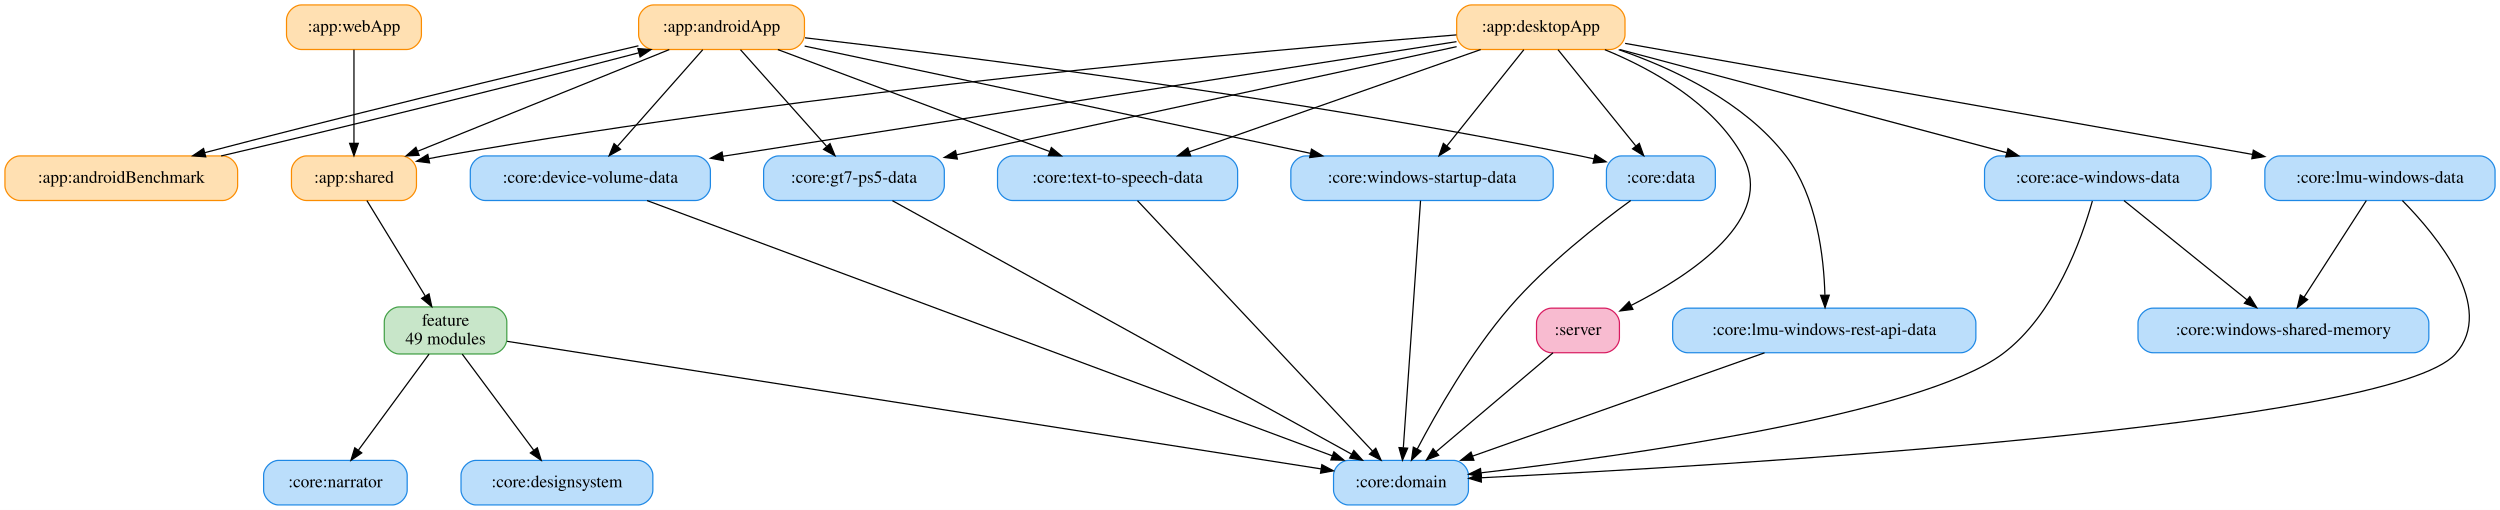
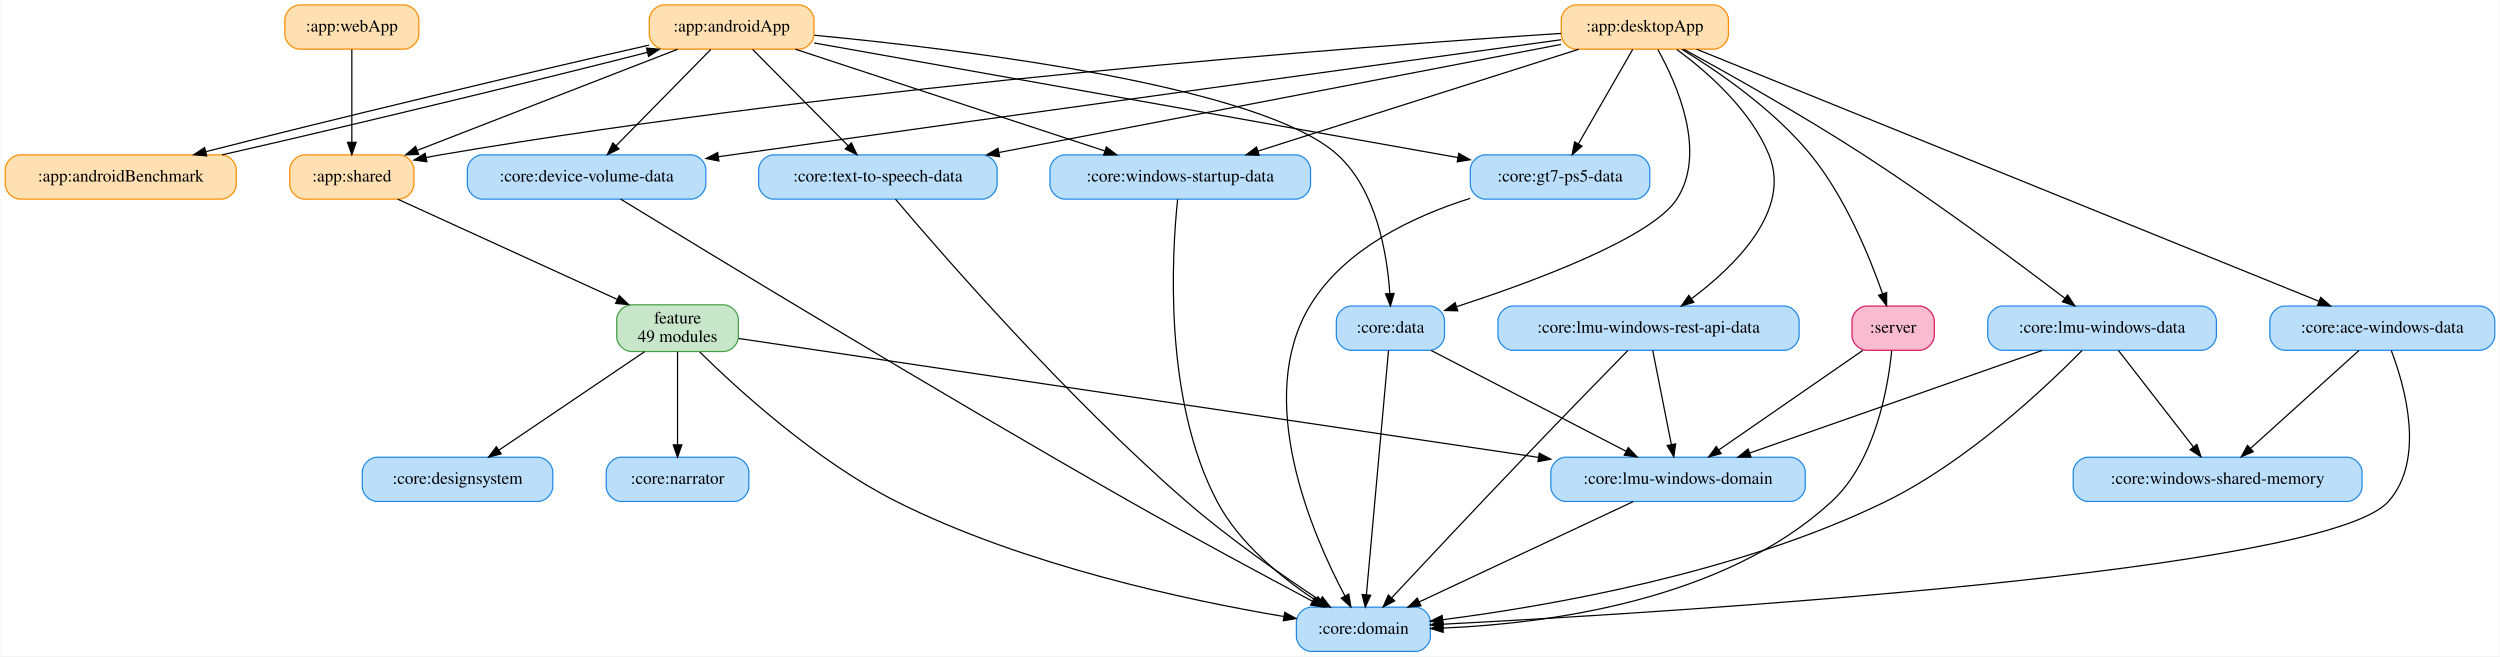
- <svg xmlns="http://www.w3.org/2000/svg" width="2020pt" height="412pt" viewBox="0.00 0.00 2020.00 412.00">
-   <g id="graph0" class="graph" transform="scale(1 1) rotate(0) translate(4 408)">
-     <polygon fill="white" stroke="transparent" points="-4,4 -4,-408 2016,-408 2016,4 -4,4" />
+ <svg xmlns="http://www.w3.org/2000/svg" width="2034pt" height="534pt" viewBox="0.00 0.00 2033.50 534.00">
+   <g id="graph0" class="graph" transform="scale(1 1) rotate(0) translate(4 530)">
+     <polygon fill="white" stroke="transparent" points="-4,4 -4,-530 2029.5,-530 2029.5,4 -4,4" />
    <g id="node1" class="node">
-       <path fill="#ffe0b2" stroke="#fb8c00" d="M634,-404C634,-404 524,-404 524,-404 518,-404 512,-398 512,-392 512,-392 512,-380 512,-380 512,-374 518,-368 524,-368 524,-368 634,-368 634,-368 640,-368 646,-374 646,-380 646,-380 646,-392 646,-392 646,-398 640,-404 634,-404" />
-       <text text-anchor="middle" x="579" y="-382.3" font-family="Times,serif" font-size="14.00">:app:androidApp</text>
+       <path fill="#ffe0b2" stroke="#fb8c00" d="M646,-526C646,-526 536,-526 536,-526 530,-526 524,-520 524,-514 524,-514 524,-502 524,-502 524,-496 530,-490 536,-490 536,-490 646,-490 646,-490 652,-490 658,-496 658,-502 658,-502 658,-514 658,-514 658,-520 652,-526 646,-526" />
+       <text text-anchor="middle" x="591" y="-504.3" font-family="Times,serif" font-size="14.00">:app:androidApp</text>
    </g>
    <g id="node2" class="node">
-       <path fill="#ffe0b2" stroke="#fb8c00" d="M176,-282C176,-282 12,-282 12,-282 6,-282 0,-276 0,-270 0,-270 0,-258 0,-258 0,-252 6,-246 12,-246 12,-246 176,-246 176,-246 182,-246 188,-252 188,-258 188,-258 188,-270 188,-270 188,-276 182,-282 176,-282" />
-       <text text-anchor="middle" x="94" y="-260.3" font-family="Times,serif" font-size="14.00">:app:androidBenchmark</text>
+       <path fill="#ffe0b2" stroke="#fb8c00" d="M176,-404C176,-404 12,-404 12,-404 6,-404 0,-398 0,-392 0,-392 0,-380 0,-380 0,-374 6,-368 12,-368 12,-368 176,-368 176,-368 182,-368 188,-374 188,-380 188,-380 188,-392 188,-392 188,-398 182,-404 176,-404" />
+       <text text-anchor="middle" x="94" y="-382.3" font-family="Times,serif" font-size="14.00">:app:androidBenchmark</text>
    </g>
    <g id="edge1" class="edge">
-       <path fill="none" stroke="black" d="M511.86,-371C419.27,-349.67 254.28,-308.97 161.52,-284.68" />
-       <polygon fill="black" stroke="black" points="162.24,-281.25 151.68,-282.09 160.46,-288.02 162.24,-281.25" />
+       <path fill="none" stroke="black" d="M523.76,-493.29C429.21,-472.03 258.81,-431.01 163.23,-406.61" />
+       <polygon fill="black" stroke="black" points="163.92,-403.18 153.37,-404.09 162.19,-409.96 163.92,-403.18" />
    </g>
    <g id="node4" class="node">
-       <path fill="#ffe0b2" stroke="#fb8c00" d="M320.5,-282C320.5,-282 243.5,-282 243.5,-282 237.5,-282 231.5,-276 231.5,-270 231.5,-270 231.5,-258 231.5,-258 231.5,-252 237.5,-246 243.5,-246 243.5,-246 320.5,-246 320.5,-246 326.5,-246 332.5,-252 332.5,-258 332.5,-258 332.5,-270 332.5,-270 332.5,-276 326.5,-282 320.5,-282" />
-       <text text-anchor="middle" x="282" y="-260.3" font-family="Times,serif" font-size="14.00">:app:shared</text>
+       <path fill="#ffe0b2" stroke="#fb8c00" d="M320.5,-404C320.5,-404 243.5,-404 243.5,-404 237.5,-404 231.5,-398 231.5,-392 231.5,-392 231.5,-380 231.5,-380 231.5,-374 237.5,-368 243.5,-368 243.5,-368 320.5,-368 320.5,-368 326.5,-368 332.5,-374 332.5,-380 332.5,-380 332.5,-392 332.5,-392 332.5,-398 326.5,-404 320.5,-404" />
+       <text text-anchor="middle" x="282" y="-382.3" font-family="Times,serif" font-size="14.00">:app:shared</text>
    </g>
    <g id="edge2" class="edge">
-       <path fill="none" stroke="black" d="M536.76,-367.93C483.21,-346.3 390.94,-309.02 333.37,-285.76" />
-       <polygon fill="black" stroke="black" points="334.67,-282.51 324.09,-282.01 332.05,-289 334.67,-282.51" />
+       <path fill="none" stroke="black" d="M547.06,-489.93C491.34,-468.3 395.35,-431.02 335.45,-407.76" />
+       <polygon fill="black" stroke="black" points="336.38,-404.36 325.79,-404.01 333.85,-410.89 336.38,-404.36" />
    </g>
    <g id="node7" class="node">
-       <path fill="#bbdefb" stroke="#1e88e5" d="M1370,-282C1370,-282 1306,-282 1306,-282 1300,-282 1294,-276 1294,-270 1294,-270 1294,-258 1294,-258 1294,-252 1300,-246 1306,-246 1306,-246 1370,-246 1370,-246 1376,-246 1382,-252 1382,-258 1382,-258 1382,-270 1382,-270 1382,-276 1376,-282 1370,-282" />
-       <text text-anchor="middle" x="1338" y="-260.3" font-family="Times,serif" font-size="14.00">:core:data</text>
+       <path fill="#bbdefb" stroke="#1e88e5" d="M1159,-281C1159,-281 1095,-281 1095,-281 1089,-281 1083,-275 1083,-269 1083,-269 1083,-257 1083,-257 1083,-251 1089,-245 1095,-245 1095,-245 1159,-245 1159,-245 1165,-245 1171,-251 1171,-257 1171,-257 1171,-269 1171,-269 1171,-275 1165,-281 1159,-281" />
+       <text text-anchor="middle" x="1127" y="-259.3" font-family="Times,serif" font-size="14.00">:core:data</text>
    </g>
    <g id="edge3" class="edge">
-       <path fill="none" stroke="black" d="M646.42,-377.46C770.93,-362.99 1045.06,-328.58 1273,-282 1276.58,-281.27 1280.26,-280.46 1283.96,-279.61" />
-       <polygon fill="black" stroke="black" points="1284.84,-283 1293.74,-277.26 1283.2,-276.19 1284.84,-283" />
+       <path fill="none" stroke="black" d="M658.28,-501.33C778.24,-489.91 1022.3,-460.27 1084,-404 1115.76,-375.03 1124.33,-323.27 1126.48,-291.45" />
+       <polygon fill="black" stroke="black" points="1129.99,-291.26 1127,-281.1 1123,-290.91 1129.99,-291.26" />
    </g>
    <g id="node9" class="node">
-       <path fill="#bbdefb" stroke="#1e88e5" d="M558,-282C558,-282 388,-282 388,-282 382,-282 376,-276 376,-270 376,-270 376,-258 376,-258 376,-252 382,-246 388,-246 388,-246 558,-246 558,-246 564,-246 570,-252 570,-258 570,-258 570,-270 570,-270 570,-276 564,-282 558,-282" />
-       <text text-anchor="middle" x="473" y="-260.3" font-family="Times,serif" font-size="14.00">:core:device-volume-data</text>
+       <path fill="#bbdefb" stroke="#1e88e5" d="M558,-404C558,-404 388,-404 388,-404 382,-404 376,-398 376,-392 376,-392 376,-380 376,-380 376,-374 382,-368 388,-368 388,-368 558,-368 558,-368 564,-368 570,-374 570,-380 570,-380 570,-392 570,-392 570,-398 564,-404 558,-404" />
+       <text text-anchor="middle" x="473" y="-382.3" font-family="Times,serif" font-size="14.00">:core:device-volume-data</text>
    </g>
    <g id="edge4" class="edge">
-       <path fill="none" stroke="black" d="M563.81,-367.81C545.79,-347.4 515.59,-313.21 495,-289.91" />
-       <polygon fill="black" stroke="black" points="497.4,-287.34 488.16,-282.16 492.16,-291.97 497.4,-287.34" />
+       <path fill="none" stroke="black" d="M574.09,-489.81C553.85,-469.22 519.82,-434.61 496.9,-411.3" />
+       <polygon fill="black" stroke="black" points="499.38,-408.84 489.88,-404.16 494.39,-413.75 499.38,-408.84" />
    </g>
    <g id="node11" class="node">
-       <path fill="#bbdefb" stroke="#1e88e5" d="M747,-282C747,-282 625,-282 625,-282 619,-282 613,-276 613,-270 613,-270 613,-258 613,-258 613,-252 619,-246 625,-246 625,-246 747,-246 747,-246 753,-246 759,-252 759,-258 759,-258 759,-270 759,-270 759,-276 753,-282 747,-282" />
-       <text text-anchor="middle" x="686" y="-260.3" font-family="Times,serif" font-size="14.00">:core:gt7-ps5-data</text>
+       <path fill="#bbdefb" stroke="#1e88e5" d="M1326,-404C1326,-404 1204,-404 1204,-404 1198,-404 1192,-398 1192,-392 1192,-392 1192,-380 1192,-380 1192,-374 1198,-368 1204,-368 1204,-368 1326,-368 1326,-368 1332,-368 1338,-374 1338,-380 1338,-380 1338,-392 1338,-392 1338,-398 1332,-404 1326,-404" />
+       <text text-anchor="middle" x="1265" y="-382.3" font-family="Times,serif" font-size="14.00">:core:gt7-ps5-data</text>
    </g>
    <g id="edge5" class="edge">
-       <path fill="none" stroke="black" d="M594.33,-367.81C612.53,-347.4 643.01,-313.21 663.79,-289.91" />
-       <polygon fill="black" stroke="black" points="666.66,-291.95 670.7,-282.16 661.43,-287.3 666.66,-291.95" />
+       <path fill="none" stroke="black" d="M658.09,-495.06C782.1,-472.98 1046.82,-425.84 1181.94,-401.79" />
+       <polygon fill="black" stroke="black" points="1182.6,-405.23 1191.83,-400.03 1181.37,-398.33 1182.6,-405.23" />
+     </g>
+     <g id="node16" class="node">
+       <path fill="#bbdefb" stroke="#1e88e5" d="M795,-404C795,-404 625,-404 625,-404 619,-404 613,-398 613,-392 613,-392 613,-380 613,-380 613,-374 619,-368 625,-368 625,-368 795,-368 795,-368 801,-368 807,-374 807,-380 807,-380 807,-392 807,-392 807,-398 801,-404 795,-404" />
+       <text text-anchor="middle" x="710" y="-382.3" font-family="Times,serif" font-size="14.00">:core:text-to-speech-data</text>
+     </g>
+     <g id="edge6" class="edge">
+       <path fill="none" stroke="black" d="M608.05,-489.81C628.46,-469.22 662.78,-434.61 685.9,-411.3" />
+       <polygon fill="black" stroke="black" points="688.43,-413.73 692.98,-404.16 683.46,-408.8 688.43,-413.73" />
+     </g>
+     <g id="node18" class="node">
+       <path fill="#bbdefb" stroke="#1e88e5" d="M1050,-404C1050,-404 862,-404 862,-404 856,-404 850,-398 850,-392 850,-392 850,-380 850,-380 850,-374 856,-368 862,-368 862,-368 1050,-368 1050,-368 1056,-368 1062,-374 1062,-380 1062,-380 1062,-392 1062,-392 1062,-398 1056,-404 1050,-404" />
+       <text text-anchor="middle" x="956" y="-382.3" font-family="Times,serif" font-size="14.00">:core:windows-startup-data</text>
+     </g>
+     <g id="edge7" class="edge">
+       <path fill="none" stroke="black" d="M642.91,-489.93C709.26,-468.12 823.99,-430.4 894.61,-407.18" />
+       <polygon fill="black" stroke="black" points="895.86,-410.45 904.27,-404.01 893.68,-403.81 895.86,-410.45" />
+     </g>
+     <g id="edge8" class="edge">
+       <path fill="none" stroke="black" d="M176.37,-404.01C273.3,-425.99 431.77,-464.21 522.37,-487.39" />
+       <polygon fill="black" stroke="black" points="521.71,-490.84 532.27,-489.93 523.45,-484.06 521.71,-490.84" />
+     </g>
+     <g id="node3" class="node">
+       <path fill="#ffe0b2" stroke="#fb8c00" d="M1390,-526C1390,-526 1278,-526 1278,-526 1272,-526 1266,-520 1266,-514 1266,-514 1266,-502 1266,-502 1266,-496 1272,-490 1278,-490 1278,-490 1390,-490 1390,-490 1396,-490 1402,-496 1402,-502 1402,-502 1402,-514 1402,-514 1402,-520 1396,-526 1390,-526" />
+       <text text-anchor="middle" x="1334" y="-504.3" font-family="Times,serif" font-size="14.00">:app:desktopApp</text>
+     </g>
+     <g id="edge9" class="edge">
+       <path fill="none" stroke="black" d="M1265.87,-502.83C1105.85,-492.4 693.85,-461.74 354,-404 350.3,-403.37 346.51,-402.66 342.69,-401.91" />
+       <polygon fill="black" stroke="black" points="343.08,-398.41 332.58,-399.79 341.65,-405.27 343.08,-398.41" />
+     </g>
+     <g id="node6" class="node">
+       <path fill="#bbdefb" stroke="#1e88e5" d="M2013.5,-281C2013.5,-281 1854.5,-281 1854.5,-281 1848.5,-281 1842.5,-275 1842.5,-269 1842.5,-269 1842.5,-257 1842.5,-257 1842.5,-251 1848.5,-245 1854.5,-245 1854.5,-245 2013.5,-245 2013.5,-245 2019.5,-245 2025.5,-251 2025.5,-257 2025.5,-257 2025.5,-269 2025.5,-269 2025.5,-275 2019.5,-281 2013.5,-281" />
+       <text text-anchor="middle" x="1934" y="-259.3" font-family="Times,serif" font-size="14.00">:core:ace-windows-data</text>
+     </g>
+     <g id="edge10" class="edge">
+       <path fill="none" stroke="black" d="M1376.19,-489.91C1483.34,-446.52 1765.73,-332.15 1882.42,-284.89" />
+       <polygon fill="black" stroke="black" points="1883.9,-288.07 1891.86,-281.07 1881.27,-281.58 1883.9,-288.07" />
+     </g>
+     <g id="edge11" class="edge">
+       <path fill="none" stroke="black" d="M1344.59,-489.65C1360.13,-461.73 1384.72,-406.1 1360,-368 1339.46,-336.34 1243.05,-300.75 1180.86,-280.49" />
+       <polygon fill="black" stroke="black" points="1181.78,-277.11 1171.19,-277.38 1179.63,-283.77 1181.78,-277.11" />
+     </g>
+     <g id="edge12" class="edge">
+       <path fill="none" stroke="black" d="M1265.86,-497.68C1135.02,-479.75 839.54,-439.13 591,-404 587.51,-403.51 583.97,-403 580.39,-402.5" />
+       <polygon fill="black" stroke="black" points="580.62,-398.99 570.23,-401.05 579.63,-405.92 580.62,-398.99" />
+     </g>
+     <g id="edge13" class="edge">
+       <path fill="none" stroke="black" d="M1324.11,-489.81C1312.53,-469.67 1293.24,-436.1 1279.85,-412.83" />
+       <polygon fill="black" stroke="black" points="1282.89,-411.09 1274.87,-404.16 1276.82,-414.57 1282.89,-411.09" />
+     </g>
+     <g id="node12" class="node">
+       <path fill="#bbdefb" stroke="#1e88e5" d="M1787,-281C1787,-281 1625,-281 1625,-281 1619,-281 1613,-275 1613,-269 1613,-269 1613,-257 1613,-257 1613,-251 1619,-245 1625,-245 1625,-245 1787,-245 1787,-245 1793,-245 1799,-251 1799,-257 1799,-257 1799,-269 1799,-269 1799,-275 1793,-281 1787,-281" />
+       <text text-anchor="middle" x="1706" y="-259.3" font-family="Times,serif" font-size="14.00">:core:lmu-windows-data</text>
+     </g>
+     <g id="edge14" class="edge">
+       <path fill="none" stroke="black" d="M1365.76,-489.89C1401.82,-470.17 1462.11,-436.32 1512,-404 1571.63,-365.37 1638.19,-315.85 1675.8,-287.25" />
+       <polygon fill="black" stroke="black" points="1677.99,-289.98 1683.82,-281.13 1673.74,-284.42 1677.99,-289.98" />
+     </g>
+     <g id="node14" class="node">
+       <path fill="#bbdefb" stroke="#1e88e5" d="M1447.5,-281C1447.5,-281 1226.5,-281 1226.5,-281 1220.5,-281 1214.5,-275 1214.5,-269 1214.5,-269 1214.5,-257 1214.5,-257 1214.5,-251 1220.5,-245 1226.5,-245 1226.5,-245 1447.5,-245 1447.5,-245 1453.5,-245 1459.5,-251 1459.5,-257 1459.5,-257 1459.5,-269 1459.5,-269 1459.5,-275 1453.5,-281 1447.5,-281" />
+       <text text-anchor="middle" x="1337" y="-259.3" font-family="Times,serif" font-size="14.00">:core:lmu-windows-rest-api-data</text>
+     </g>
+     <g id="edge15" class="edge">
+       <path fill="none" stroke="black" d="M1360.03,-489.72C1384.63,-471.67 1419.94,-440.86 1435,-404 1453.59,-358.49 1407.05,-313.23 1371.91,-286.97" />
+       <polygon fill="black" stroke="black" points="1373.87,-284.07 1363.72,-281.03 1369.76,-289.74 1373.87,-284.07" />
+     </g>
+     <g id="edge16" class="edge">
+       <path fill="none" stroke="black" d="M1265.73,-493.87C1155.12,-472.6 936.28,-430.51 808.7,-405.98" />
+       <polygon fill="black" stroke="black" points="809.02,-402.48 798.54,-404.03 807.7,-409.35 809.02,-402.48" />
+     </g>
+     <g id="edge17" class="edge">
+       <path fill="none" stroke="black" d="M1280.24,-489.93C1211.38,-468.07 1092.23,-430.25 1019.13,-407.04" />
+       <polygon fill="black" stroke="black" points="1020.16,-403.7 1009.57,-404.01 1018.04,-410.37 1020.16,-403.7" />
+     </g>
+     <g id="node19" class="node">
+       <path fill="#f8bbd0" stroke="#d81b60" d="M1557.5,-281C1557.5,-281 1514.5,-281 1514.5,-281 1508.5,-281 1502.5,-275 1502.5,-269 1502.5,-269 1502.5,-257 1502.5,-257 1502.5,-251 1508.5,-245 1514.5,-245 1514.5,-245 1557.5,-245 1557.5,-245 1563.5,-245 1569.5,-251 1569.5,-257 1569.5,-257 1569.5,-269 1569.5,-269 1569.5,-275 1563.5,-281 1557.5,-281" />
+       <text text-anchor="middle" x="1536" y="-259.3" font-family="Times,serif" font-size="14.00">:server</text>
+     </g>
+     <g id="edge18" class="edge">
+       <path fill="none" stroke="black" d="M1364.16,-489.85C1393.95,-471.68 1439.24,-440.6 1469,-404 1497.13,-369.4 1516.89,-321.03 1527.35,-291.15" />
+       <polygon fill="black" stroke="black" points="1530.75,-292 1530.66,-281.41 1524.13,-289.75 1530.75,-292" />
+     </g>
+     <g id="node20" class="node">
+       <path fill="#c8e6c9" stroke="#43a047" d="M584.5,-282C584.5,-282 509.5,-282 509.5,-282 503.5,-282 497.5,-276 497.5,-270 497.5,-270 497.5,-256 497.5,-256 497.5,-250 503.5,-244 509.5,-244 509.5,-244 584.5,-244 584.5,-244 590.5,-244 596.5,-250 596.5,-256 596.5,-256 596.5,-270 596.5,-270 596.5,-276 590.5,-282 584.5,-282" />
+       <text text-anchor="middle" x="547" y="-266.8" font-family="Times,serif" font-size="14.00">feature</text>
+       <text text-anchor="middle" x="547" y="-251.8" font-family="Times,serif" font-size="14.00">49 modules</text>
+     </g>
+     <g id="edge19" class="edge">
+       <path fill="none" stroke="black" d="M319.41,-367.92C366.15,-346.58 446.25,-310 497.89,-286.42" />
+       <polygon fill="black" stroke="black" points="499.55,-289.52 507.19,-282.18 496.64,-283.15 499.55,-289.52" />
+     </g>
+     <g id="node5" class="node">
+       <path fill="#ffe0b2" stroke="#fb8c00" d="M324.5,-526C324.5,-526 239.5,-526 239.5,-526 233.5,-526 227.5,-520 227.5,-514 227.5,-514 227.5,-502 227.5,-502 227.5,-496 233.5,-490 239.5,-490 239.5,-490 324.5,-490 324.5,-490 330.5,-490 336.5,-496 336.5,-502 336.5,-502 336.5,-514 336.5,-514 336.5,-520 330.5,-526 324.5,-526" />
+       <text text-anchor="middle" x="282" y="-504.3" font-family="Times,serif" font-size="14.00">:app:webApp</text>
+     </g>
+     <g id="edge20" class="edge">
+       <path fill="none" stroke="black" d="M282,-489.81C282,-470.11 282,-437.58 282,-414.39" />
+       <polygon fill="black" stroke="black" points="285.5,-414.16 282,-404.16 278.5,-414.16 285.5,-414.16" />
+     </g>
+     <g id="node10" class="node">
+       <path fill="#bbdefb" stroke="#1e88e5" d="M1147.5,-36C1147.5,-36 1062.5,-36 1062.5,-36 1056.5,-36 1050.5,-30 1050.5,-24 1050.5,-24 1050.5,-12 1050.5,-12 1050.5,-6 1056.5,0 1062.5,0 1062.5,0 1147.5,0 1147.5,0 1153.5,0 1159.5,-6 1159.5,-12 1159.5,-12 1159.5,-24 1159.5,-24 1159.5,-30 1153.5,-36 1147.5,-36" />
+       <text text-anchor="middle" x="1105" y="-14.3" font-family="Times,serif" font-size="14.00">:core:domain</text>
+     </g>
+     <g id="edge21" class="edge">
+       <path fill="none" stroke="black" d="M1941.28,-244.86C1952.39,-215.7 1969.29,-156.26 1939,-122 1888.14,-64.48 1356.94,-31.91 1169.8,-22.15" />
+       <polygon fill="black" stroke="black" points="1169.73,-18.64 1159.56,-21.62 1169.37,-25.63 1169.73,-18.64" />
+     </g>
+     <g id="node17" class="node">
+       <path fill="#bbdefb" stroke="#1e88e5" d="M1905.5,-158C1905.5,-158 1694.5,-158 1694.5,-158 1688.5,-158 1682.5,-152 1682.5,-146 1682.5,-146 1682.5,-134 1682.5,-134 1682.5,-128 1688.5,-122 1694.5,-122 1694.5,-122 1905.5,-122 1905.5,-122 1911.5,-122 1917.5,-128 1917.5,-134 1917.5,-134 1917.5,-146 1917.5,-146 1917.5,-152 1911.5,-158 1905.5,-158" />
+       <text text-anchor="middle" x="1800" y="-136.3" font-family="Times,serif" font-size="14.00">:core:windows-shared-memory</text>
+     </g>
+     <g id="edge22" class="edge">
+       <path fill="none" stroke="black" d="M1915.09,-244.92C1892.07,-224.14 1853.06,-188.91 1826.92,-165.31" />
+       <polygon fill="black" stroke="black" points="1829.02,-162.49 1819.25,-158.38 1824.33,-167.68 1829.02,-162.49" />
+     </g>
+     <g id="edge23" class="edge">
+       <path fill="none" stroke="black" d="M1125.45,-244.91C1121.69,-203.35 1112.03,-96.67 1107.46,-46.22" />
+       <polygon fill="black" stroke="black" points="1110.93,-45.71 1106.55,-36.07 1103.96,-46.34 1110.93,-45.71" />
+     </g>
+     <g id="node13" class="node">
+       <path fill="#bbdefb" stroke="#1e88e5" d="M1452.5,-158C1452.5,-158 1269.5,-158 1269.5,-158 1263.5,-158 1257.5,-152 1257.5,-146 1257.5,-146 1257.5,-134 1257.5,-134 1257.5,-128 1263.5,-122 1269.5,-122 1269.5,-122 1452.5,-122 1452.5,-122 1458.5,-122 1464.5,-128 1464.5,-134 1464.5,-134 1464.5,-146 1464.5,-146 1464.5,-152 1458.5,-158 1452.5,-158" />
+       <text text-anchor="middle" x="1361" y="-136.3" font-family="Times,serif" font-size="14.00">:core:lmu-windows-domain</text>
+     </g>
+     <g id="edge24" class="edge">
+       <path fill="none" stroke="black" d="M1160.03,-244.92C1201.64,-223.41 1273.18,-186.41 1318.73,-162.86" />
+       <polygon fill="black" stroke="black" points="1320.48,-165.89 1327.76,-158.19 1317.27,-159.67 1320.48,-165.89" />
+     </g>
+     <g id="node8" class="node">
+       <path fill="#bbdefb" stroke="#1e88e5" d="M433.5,-158C433.5,-158 302.5,-158 302.5,-158 296.5,-158 290.5,-152 290.5,-146 290.5,-146 290.5,-134 290.5,-134 290.5,-128 296.5,-122 302.5,-122 302.5,-122 433.5,-122 433.5,-122 439.5,-122 445.5,-128 445.5,-134 445.5,-134 445.5,-146 445.5,-146 445.5,-152 439.5,-158 433.5,-158" />
+       <text text-anchor="middle" x="368" y="-136.3" font-family="Times,serif" font-size="14.00">:core:designsystem</text>
+     </g>
+     <g id="edge25" class="edge">
+       <path fill="none" stroke="black" d="M500.7,-367.99C569.99,-325.57 756.63,-212 915,-122 965.74,-93.17 1024.96,-61.35 1063.62,-40.82" />
+       <polygon fill="black" stroke="black" points="1065.31,-43.88 1072.51,-36.11 1062.04,-37.7 1065.31,-43.88" />
+     </g>
+     <g id="edge26" class="edge">
+       <path fill="none" stroke="black" d="M1191.79,-368.59C1145.86,-354.11 1090.17,-327.89 1062,-282 1015.27,-205.88 1063.47,-95 1090,-45.07" />
+       <polygon fill="black" stroke="black" points="1093.12,-46.66 1094.83,-36.21 1086.98,-43.32 1093.12,-46.66" />
+     </g>
+     <g id="edge27" class="edge">
+       <path fill="none" stroke="black" d="M1689.77,-244.91C1660.63,-215.28 1596.29,-154.42 1530,-122 1410.56,-63.58 1255.64,-36.89 1169.68,-25.85" />
+       <polygon fill="black" stroke="black" points="1169.9,-22.35 1159.55,-24.58 1169.03,-29.3 1169.9,-22.35" />
+     </g>
+     <g id="edge28" class="edge">
+       <path fill="none" stroke="black" d="M1657.3,-244.92C1594.72,-222.97 1486.19,-184.91 1419.29,-161.44" />
+       <polygon fill="black" stroke="black" points="1420.32,-158.1 1409.73,-158.09 1418.01,-164.7 1420.32,-158.1" />
+     </g>
+     <g id="edge29" class="edge">
+       <path fill="none" stroke="black" d="M1719.27,-244.92C1735.13,-224.5 1761.84,-190.12 1780.16,-166.54" />
+       <polygon fill="black" stroke="black" points="1783.12,-168.43 1786.49,-158.38 1777.6,-164.13 1783.12,-168.43" />
+     </g>
+     <g id="edge30" class="edge">
+       <path fill="none" stroke="black" d="M1324.59,-121.93C1278.82,-100.48 1200.21,-63.63 1150.51,-40.33" />
+       <polygon fill="black" stroke="black" points="1151.82,-37.08 1141.28,-36.01 1148.85,-43.42 1151.82,-37.08" />
+     </g>
+     <g id="edge31" class="edge">
+       <path fill="none" stroke="black" d="M1320.12,-244.78C1300,-224.21 1265.4,-188.74 1236,-158 1197.87,-118.14 1153.97,-71.39 1127.91,-43.53" />
+       <polygon fill="black" stroke="black" points="1130.44,-41.11 1121.05,-36.2 1125.33,-45.89 1130.44,-41.11" />
+     </g>
+     <g id="edge32" class="edge">
+       <path fill="none" stroke="black" d="M1340.39,-244.92C1344.33,-225.04 1350.9,-191.92 1355.56,-168.42" />
+       <polygon fill="black" stroke="black" points="1359.04,-168.87 1357.55,-158.38 1352.17,-167.51 1359.04,-168.87" />
    </g>
    <g id="node15" class="node">
-       <path fill="#bbdefb" stroke="#1e88e5" d="M984,-282C984,-282 814,-282 814,-282 808,-282 802,-276 802,-270 802,-270 802,-258 802,-258 802,-252 808,-246 814,-246 814,-246 984,-246 984,-246 990,-246 996,-252 996,-258 996,-258 996,-270 996,-270 996,-276 990,-282 984,-282" />
-       <text text-anchor="middle" x="899" y="-260.3" font-family="Times,serif" font-size="14.00">:core:text-to-speech-data</text>
-     </g>
-     <g id="edge6" class="edge">
-       <path fill="none" stroke="black" d="M624.51,-367.93C682.33,-346.25 782.03,-308.86 844.03,-285.61" />
-       <polygon fill="black" stroke="black" points="845.51,-288.8 853.65,-282.01 843.06,-282.24 845.51,-288.8" />
-     </g>
-     <g id="node17" class="node">
-       <path fill="#bbdefb" stroke="#1e88e5" d="M1239,-282C1239,-282 1051,-282 1051,-282 1045,-282 1039,-276 1039,-270 1039,-270 1039,-258 1039,-258 1039,-252 1045,-246 1051,-246 1051,-246 1239,-246 1239,-246 1245,-246 1251,-252 1251,-258 1251,-258 1251,-270 1251,-270 1251,-276 1245,-282 1239,-282" />
-       <text text-anchor="middle" x="1145" y="-260.3" font-family="Times,serif" font-size="14.00">:core:windows-startup-data</text>
-     </g>
-     <g id="edge7" class="edge">
-       <path fill="none" stroke="black" d="M646.15,-370.76C747.77,-349.22 940.8,-308.29 1054.65,-284.16" />
-       <polygon fill="black" stroke="black" points="1055.68,-287.51 1064.74,-282.02 1054.23,-280.67 1055.68,-287.51" />
-     </g>
-     <g id="edge8" class="edge">
-       <path fill="none" stroke="black" d="M174.67,-282.01C269.3,-303.97 423.74,-342.13 512.06,-365.32" />
-       <polygon fill="black" stroke="black" points="511.41,-368.77 521.97,-367.93 513.19,-362 511.41,-368.77" />
-     </g>
-     <g id="node3" class="node">
-       <path fill="#ffe0b2" stroke="#fb8c00" d="M1297,-404C1297,-404 1185,-404 1185,-404 1179,-404 1173,-398 1173,-392 1173,-392 1173,-380 1173,-380 1173,-374 1179,-368 1185,-368 1185,-368 1297,-368 1297,-368 1303,-368 1309,-374 1309,-380 1309,-380 1309,-392 1309,-392 1309,-398 1303,-404 1297,-404" />
-       <text text-anchor="middle" x="1241" y="-382.3" font-family="Times,serif" font-size="14.00">:app:desktopApp</text>
-     </g>
-     <g id="edge9" class="edge">
-       <path fill="none" stroke="black" d="M1172.73,-379.8C1023.45,-367.82 657.1,-335.19 354,-282 350.3,-281.35 346.51,-280.63 342.7,-279.86" />
-       <polygon fill="black" stroke="black" points="343.1,-276.37 332.59,-277.72 341.65,-283.22 343.1,-276.37" />
-     </g>
-     <g id="node6" class="node">
-       <path fill="#bbdefb" stroke="#1e88e5" d="M1770.5,-282C1770.5,-282 1611.5,-282 1611.5,-282 1605.5,-282 1599.5,-276 1599.5,-270 1599.5,-270 1599.5,-258 1599.5,-258 1599.5,-252 1605.5,-246 1611.5,-246 1611.5,-246 1770.5,-246 1770.5,-246 1776.5,-246 1782.5,-252 1782.5,-258 1782.5,-258 1782.5,-270 1782.5,-270 1782.5,-276 1776.5,-282 1770.5,-282" />
-       <text text-anchor="middle" x="1691" y="-260.3" font-family="Times,serif" font-size="14.00">:core:ace-windows-data</text>
-     </g>
-     <g id="edge10" class="edge">
-       <path fill="none" stroke="black" d="M1305,-367.93C1387.47,-345.94 1530.56,-307.78 1617.44,-284.62" />
-       <polygon fill="black" stroke="black" points="1618.46,-287.97 1627.22,-282.01 1616.66,-281.2 1618.46,-287.97" />
-     </g>
-     <g id="edge11" class="edge">
-       <path fill="none" stroke="black" d="M1254.9,-367.81C1271.32,-347.49 1298.79,-313.51 1317.62,-290.21" />
-       <polygon fill="black" stroke="black" points="1320.56,-292.14 1324.13,-282.16 1315.12,-287.74 1320.56,-292.14" />
-     </g>
-     <g id="edge12" class="edge">
-       <path fill="none" stroke="black" d="M1172.85,-374.35C1038.9,-353.42 740.46,-306.79 579.99,-281.72" />
-       <polygon fill="black" stroke="black" points="580.51,-278.26 570.09,-280.17 579.43,-285.17 580.51,-278.26" />
-     </g>
-     <g id="edge13" class="edge">
-       <path fill="none" stroke="black" d="M1172.95,-370.29C1071.05,-348.26 879.1,-306.75 769.08,-282.96" />
-       <polygon fill="black" stroke="black" points="769.53,-279.48 759.02,-280.79 768.05,-286.32 769.53,-279.48" />
-     </g>
-     <g id="node12" class="node">
-       <path fill="#bbdefb" stroke="#1e88e5" d="M2000,-282C2000,-282 1838,-282 1838,-282 1832,-282 1826,-276 1826,-270 1826,-270 1826,-258 1826,-258 1826,-252 1832,-246 1838,-246 1838,-246 2000,-246 2000,-246 2006,-246 2012,-252 2012,-258 2012,-258 2012,-270 2012,-270 2012,-276 2006,-282 2000,-282" />
-       <text text-anchor="middle" x="1919" y="-260.3" font-family="Times,serif" font-size="14.00">:core:lmu-windows-data</text>
-     </g>
-     <g id="edge14" class="edge">
-       <path fill="none" stroke="black" d="M1309.11,-372.94C1428.4,-351.83 1675.74,-308.06 1816.02,-283.23" />
-       <polygon fill="black" stroke="black" points="1816.7,-286.66 1825.94,-281.47 1815.48,-279.77 1816.7,-286.66" />
-     </g>
-     <g id="node13" class="node">
-       <path fill="#bbdefb" stroke="#1e88e5" d="M1580.5,-159C1580.5,-159 1359.5,-159 1359.5,-159 1353.5,-159 1347.5,-153 1347.5,-147 1347.5,-147 1347.5,-135 1347.5,-135 1347.5,-129 1353.5,-123 1359.5,-123 1359.5,-123 1580.5,-123 1580.5,-123 1586.5,-123 1592.5,-129 1592.5,-135 1592.5,-135 1592.5,-147 1592.5,-147 1592.5,-153 1586.5,-159 1580.5,-159" />
-       <text text-anchor="middle" x="1470" y="-137.3" font-family="Times,serif" font-size="14.00">:core:lmu-windows-rest-api-data</text>
-     </g>
-     <g id="edge15" class="edge">
-       <path fill="none" stroke="black" d="M1303.9,-367.88C1348.25,-352.57 1405.5,-325.65 1439,-282 1464.11,-249.28 1469.7,-200.29 1470.52,-169.78" />
-       <polygon fill="black" stroke="black" points="1474.03,-169.48 1470.64,-159.44 1467.03,-169.4 1474.03,-169.48" />
-     </g>
-     <g id="edge16" class="edge">
-       <path fill="none" stroke="black" d="M1192.36,-367.93C1130.32,-346.16 1023.13,-308.56 956.93,-285.33" />
-       <polygon fill="black" stroke="black" points="958.06,-282.02 947.47,-282.01 955.75,-288.62 958.06,-282.02" />
-     </g>
-     <g id="edge17" class="edge">
-       <path fill="none" stroke="black" d="M1227.25,-367.81C1210.99,-347.49 1183.81,-313.51 1165.17,-290.21" />
-       <polygon fill="black" stroke="black" points="1167.71,-287.78 1158.73,-282.16 1162.24,-292.16 1167.71,-287.78" />
-     </g>
-     <g id="node18" class="node">
-       <path fill="#f8bbd0" stroke="#d81b60" d="M1292.5,-159C1292.5,-159 1249.5,-159 1249.5,-159 1243.5,-159 1237.5,-153 1237.5,-147 1237.5,-147 1237.5,-135 1237.5,-135 1237.5,-129 1243.5,-123 1249.5,-123 1249.5,-123 1292.5,-123 1292.5,-123 1298.5,-123 1304.5,-129 1304.5,-135 1304.5,-135 1304.5,-147 1304.5,-147 1304.5,-153 1298.5,-159 1292.5,-159" />
-       <text text-anchor="middle" x="1271" y="-137.3" font-family="Times,serif" font-size="14.00">:server</text>
-     </g>
-     <g id="edge18" class="edge">
-       <path fill="none" stroke="black" d="M1292.75,-367.84C1331.05,-352.1 1380.49,-324.66 1404,-282 1431.74,-231.66 1362.67,-185.95 1314.02,-161.25" />
-       <polygon fill="black" stroke="black" points="1315.41,-158.04 1304.9,-156.74 1312.31,-164.31 1315.41,-158.04" />
-     </g>
-     <g id="node19" class="node">
-       <path fill="#c8e6c9" stroke="#43a047" d="M393.5,-160C393.5,-160 318.5,-160 318.5,-160 312.5,-160 306.5,-154 306.5,-148 306.5,-148 306.5,-134 306.5,-134 306.5,-128 312.5,-122 318.5,-122 318.5,-122 393.5,-122 393.5,-122 399.5,-122 405.5,-128 405.5,-134 405.5,-134 405.5,-148 405.5,-148 405.5,-154 399.5,-160 393.5,-160" />
-       <text text-anchor="middle" x="356" y="-144.8" font-family="Times,serif" font-size="14.00">feature</text>
-       <text text-anchor="middle" x="356" y="-129.8" font-family="Times,serif" font-size="14.00">49 modules</text>
-     </g>
-     <g id="edge19" class="edge">
-       <path fill="none" stroke="black" d="M292.45,-245.92C304.69,-225.91 325.12,-192.5 339.51,-168.97" />
-       <polygon fill="black" stroke="black" points="342.65,-170.54 344.88,-160.18 336.68,-166.88 342.65,-170.54" />
-     </g>
-     <g id="node5" class="node">
-       <path fill="#ffe0b2" stroke="#fb8c00" d="M324.5,-404C324.5,-404 239.5,-404 239.5,-404 233.5,-404 227.5,-398 227.5,-392 227.5,-392 227.5,-380 227.5,-380 227.5,-374 233.5,-368 239.5,-368 239.5,-368 324.5,-368 324.5,-368 330.5,-368 336.5,-374 336.5,-380 336.5,-380 336.5,-392 336.5,-392 336.5,-398 330.5,-404 324.5,-404" />
-       <text text-anchor="middle" x="282" y="-382.3" font-family="Times,serif" font-size="14.00">:app:webApp</text>
-     </g>
-     <g id="edge20" class="edge">
-       <path fill="none" stroke="black" d="M282,-367.81C282,-348.11 282,-315.58 282,-292.39" />
-       <polygon fill="black" stroke="black" points="285.5,-292.16 282,-282.16 278.5,-292.16 285.5,-292.16" />
-     </g>
-     <g id="node10" class="node">
-       <path fill="#bbdefb" stroke="#1e88e5" d="M1170.5,-36C1170.5,-36 1085.5,-36 1085.5,-36 1079.5,-36 1073.5,-30 1073.5,-24 1073.5,-24 1073.5,-12 1073.5,-12 1073.5,-6 1079.5,0 1085.5,0 1085.5,0 1170.5,0 1170.5,0 1176.5,0 1182.5,-6 1182.5,-12 1182.5,-12 1182.5,-24 1182.5,-24 1182.5,-30 1176.5,-36 1170.5,-36" />
-       <text text-anchor="middle" x="1128" y="-14.3" font-family="Times,serif" font-size="14.00">:core:domain</text>
-     </g>
-     <g id="edge21" class="edge">
-       <path fill="none" stroke="black" d="M1686.63,-245.55C1678.1,-215.33 1656.29,-153.48 1614,-122 1547.85,-72.76 1309.34,-39.61 1192.89,-25.99" />
-       <polygon fill="black" stroke="black" points="1193.02,-22.48 1182.68,-24.81 1192.22,-29.43 1193.02,-22.48" />
-     </g>
-     <g id="node16" class="node">
-       <path fill="#bbdefb" stroke="#1e88e5" d="M1946.5,-159C1946.5,-159 1735.5,-159 1735.5,-159 1729.5,-159 1723.5,-153 1723.5,-147 1723.5,-147 1723.5,-135 1723.5,-135 1723.5,-129 1729.5,-123 1735.5,-123 1735.5,-123 1946.5,-123 1946.5,-123 1952.5,-123 1958.5,-129 1958.5,-135 1958.5,-135 1958.5,-147 1958.5,-147 1958.5,-153 1952.5,-159 1946.5,-159" />
-       <text text-anchor="middle" x="1841" y="-137.3" font-family="Times,serif" font-size="14.00">:core:windows-shared-memory</text>
-     </g>
-     <g id="edge22" class="edge">
-       <path fill="none" stroke="black" d="M1712.17,-245.92C1738.16,-224.96 1782.36,-189.3 1811.62,-165.7" />
-       <polygon fill="black" stroke="black" points="1813.86,-168.39 1819.45,-159.38 1809.47,-162.94 1813.86,-168.39" />
-     </g>
-     <g id="edge23" class="edge">
-       <path fill="none" stroke="black" d="M1313.59,-245.97C1287.46,-226.97 1245.76,-194.36 1216,-160 1184.46,-123.59 1156.64,-74.71 1141.09,-45.1" />
-       <polygon fill="black" stroke="black" points="1144.19,-43.48 1136.49,-36.21 1137.98,-46.7 1144.19,-43.48" />
-     </g>
-     <g id="node8" class="node">
-       <path fill="#bbdefb" stroke="#1e88e5" d="M511.5,-36C511.5,-36 380.5,-36 380.5,-36 374.5,-36 368.5,-30 368.5,-24 368.5,-24 368.5,-12 368.5,-12 368.5,-6 374.5,0 380.5,0 380.5,0 511.5,0 511.5,0 517.5,0 523.5,-6 523.5,-12 523.5,-12 523.5,-24 523.5,-24 523.5,-30 517.5,-36 511.5,-36" />
-       <text text-anchor="middle" x="446" y="-14.3" font-family="Times,serif" font-size="14.00">:core:designsystem</text>
-     </g>
-     <g id="edge24" class="edge">
-       <path fill="none" stroke="black" d="M518.8,-245.94C635.79,-202.36 945.35,-87.04 1072.39,-39.72" />
-       <polygon fill="black" stroke="black" points="1073.79,-42.93 1081.94,-36.16 1071.35,-36.37 1073.79,-42.93" />
-     </g>
-     <g id="edge25" class="edge">
-       <path fill="none" stroke="black" d="M717.08,-245.84C795.46,-202.57 1001.12,-89.04 1088.17,-40.99" />
-       <polygon fill="black" stroke="black" points="1089.89,-44.04 1096.95,-36.14 1086.51,-37.91 1089.89,-44.04" />
-     </g>
-     <g id="edge26" class="edge">
-       <path fill="none" stroke="black" d="M1937.12,-245.93C1965.29,-217.36 2013.08,-159.32 1980,-122 1927.87,-63.19 1382.91,-31.35 1192.91,-21.98" />
-       <polygon fill="black" stroke="black" points="1192.95,-18.48 1182.79,-21.48 1192.6,-25.47 1192.95,-18.48" />
-     </g>
-     <g id="edge27" class="edge">
-       <path fill="none" stroke="black" d="M1907.99,-245.92C1894.88,-225.59 1872.86,-191.42 1857.66,-167.85" />
-       <polygon fill="black" stroke="black" points="1860.57,-165.89 1852.21,-159.38 1854.68,-169.69 1860.57,-165.89" />
-     </g>
-     <g id="edge28" class="edge">
-       <path fill="none" stroke="black" d="M1421.73,-122.92C1359.69,-100.97 1252.1,-62.91 1185.78,-39.44" />
-       <polygon fill="black" stroke="black" points="1186.9,-36.13 1176.31,-36.09 1184.57,-42.73 1186.9,-36.13" />
-     </g>
-     <g id="node14" class="node">
-       <path fill="#bbdefb" stroke="#1e88e5" d="M313,-36C313,-36 221,-36 221,-36 215,-36 209,-30 209,-24 209,-24 209,-12 209,-12 209,-6 215,0 221,0 221,0 313,0 313,0 319,0 325,-6 325,-12 325,-12 325,-24 325,-24 325,-30 319,-36 313,-36" />
-       <text text-anchor="middle" x="267" y="-14.3" font-family="Times,serif" font-size="14.00">:core:narrator</text>
-     </g>
-     <g id="edge29" class="edge">
-       <path fill="none" stroke="black" d="M915.1,-245.84C955.01,-203.32 1058.62,-92.92 1104.98,-43.52" />
-       <polygon fill="black" stroke="black" points="1107.62,-45.83 1111.91,-36.14 1102.52,-41.04 1107.62,-45.83" />
-     </g>
-     <g id="edge30" class="edge">
-       <path fill="none" stroke="black" d="M1143.8,-245.84C1140.9,-204.1 1133.43,-96.99 1129.9,-46.33" />
-       <polygon fill="black" stroke="black" points="1133.38,-45.87 1129.19,-36.14 1126.4,-46.36 1133.38,-45.87" />
-     </g>
-     <g id="edge31" class="edge">
-       <path fill="none" stroke="black" d="M1250.81,-122.92C1226.15,-102.05 1184.27,-66.61 1156.37,-43" />
-       <polygon fill="black" stroke="black" points="1158.44,-40.17 1148.55,-36.38 1153.92,-45.52 1158.44,-40.17" />
-     </g>
-     <g id="edge32" class="edge">
-       <path fill="none" stroke="black" d="M369.47,-121.89C384.78,-101.31 409.86,-67.58 427.12,-44.39" />
-       <polygon fill="black" stroke="black" points="430.15,-46.18 433.31,-36.06 424.53,-42 430.15,-46.18" />
+       <path fill="#bbdefb" stroke="#1e88e5" d="M593,-158C593,-158 501,-158 501,-158 495,-158 489,-152 489,-146 489,-146 489,-134 489,-134 489,-128 495,-122 501,-122 501,-122 593,-122 593,-122 599,-122 605,-128 605,-134 605,-134 605,-146 605,-146 605,-152 599,-158 593,-158" />
+       <text text-anchor="middle" x="547" y="-136.3" font-family="Times,serif" font-size="14.00">:core:narrator</text>
    </g>
    <g id="edge33" class="edge">
-       <path fill="none" stroke="black" d="M405.76,-132.2C540.55,-111.07 912.67,-52.75 1063.37,-29.13" />
-       <polygon fill="black" stroke="black" points="1064.06,-32.56 1073.4,-27.56 1062.98,-25.65 1064.06,-32.56" />
+       <path fill="none" stroke="black" d="M724.28,-367.94C761.11,-324.44 863.28,-206.81 961,-122 995.97,-91.65 1039.64,-61.36 1069.67,-41.56" />
+       <polygon fill="black" stroke="black" points="1071.69,-44.42 1078.14,-36.01 1067.86,-38.56 1071.69,-44.42" />
    </g>
    <g id="edge34" class="edge">
-       <path fill="none" stroke="black" d="M342.68,-121.89C327.54,-101.31 302.73,-67.58 285.67,-44.39" />
-       <polygon fill="black" stroke="black" points="288.3,-42.05 279.55,-36.06 282.66,-46.19 288.3,-42.05" />
+       <path fill="none" stroke="black" d="M953.86,-367.77C949.25,-323.85 942.04,-205.32 986,-122 1004.12,-87.65 1038.8,-59.7 1066.06,-41.62" />
+       <polygon fill="black" stroke="black" points="1068.11,-44.47 1074.62,-36.11 1064.32,-38.58 1068.11,-44.47" />
+     </g>
+     <g id="edge35" class="edge">
+       <path fill="none" stroke="black" d="M1534.83,-244.58C1531.9,-215 1521.64,-154.93 1486,-122 1398.31,-40.98 1253.5,-22.53 1169.94,-19.01" />
+       <polygon fill="black" stroke="black" points="1169.93,-15.51 1159.81,-18.65 1169.68,-22.51 1169.93,-15.51" />
+     </g>
+     <g id="edge36" class="edge">
+       <path fill="none" stroke="black" d="M1511.3,-244.92C1480.64,-223.72 1428.24,-187.49 1394.12,-163.9" />
+       <polygon fill="black" stroke="black" points="1396.07,-161 1385.86,-158.19 1392.09,-166.75 1396.07,-161" />
+     </g>
+     <g id="edge37" class="edge">
+       <path fill="none" stroke="black" d="M520.2,-243.89C488.55,-222.49 435.88,-186.89 401.55,-163.68" />
+       <polygon fill="black" stroke="black" points="403.49,-160.76 393.24,-158.06 399.57,-166.56 403.49,-160.76" />
+     </g>
+     <g id="edge38" class="edge">
+       <path fill="none" stroke="black" d="M564.99,-243.69C595.3,-213.86 659.66,-154.83 725,-122 828.75,-69.87 962.13,-41.57 1040.14,-28.43" />
+       <polygon fill="black" stroke="black" points="1041.01,-31.83 1050.3,-26.75 1039.87,-24.93 1041.01,-31.83" />
+     </g>
+     <g id="edge39" class="edge">
+       <path fill="none" stroke="black" d="M596.69,-254.61C724.58,-235.6 1067.6,-184.61 1247.43,-157.88" />
+       <polygon fill="black" stroke="black" points="1248.08,-161.32 1257.46,-156.39 1247.05,-154.4 1248.08,-161.32" />
+     </g>
+     <g id="edge40" class="edge">
+       <path fill="none" stroke="black" d="M547,-243.89C547,-223.85 547,-191.36 547,-168.25" />
+       <polygon fill="black" stroke="black" points="550.5,-168.06 547,-158.06 543.5,-168.06 550.5,-168.06" />
    </g>
  </g>
</svg>
